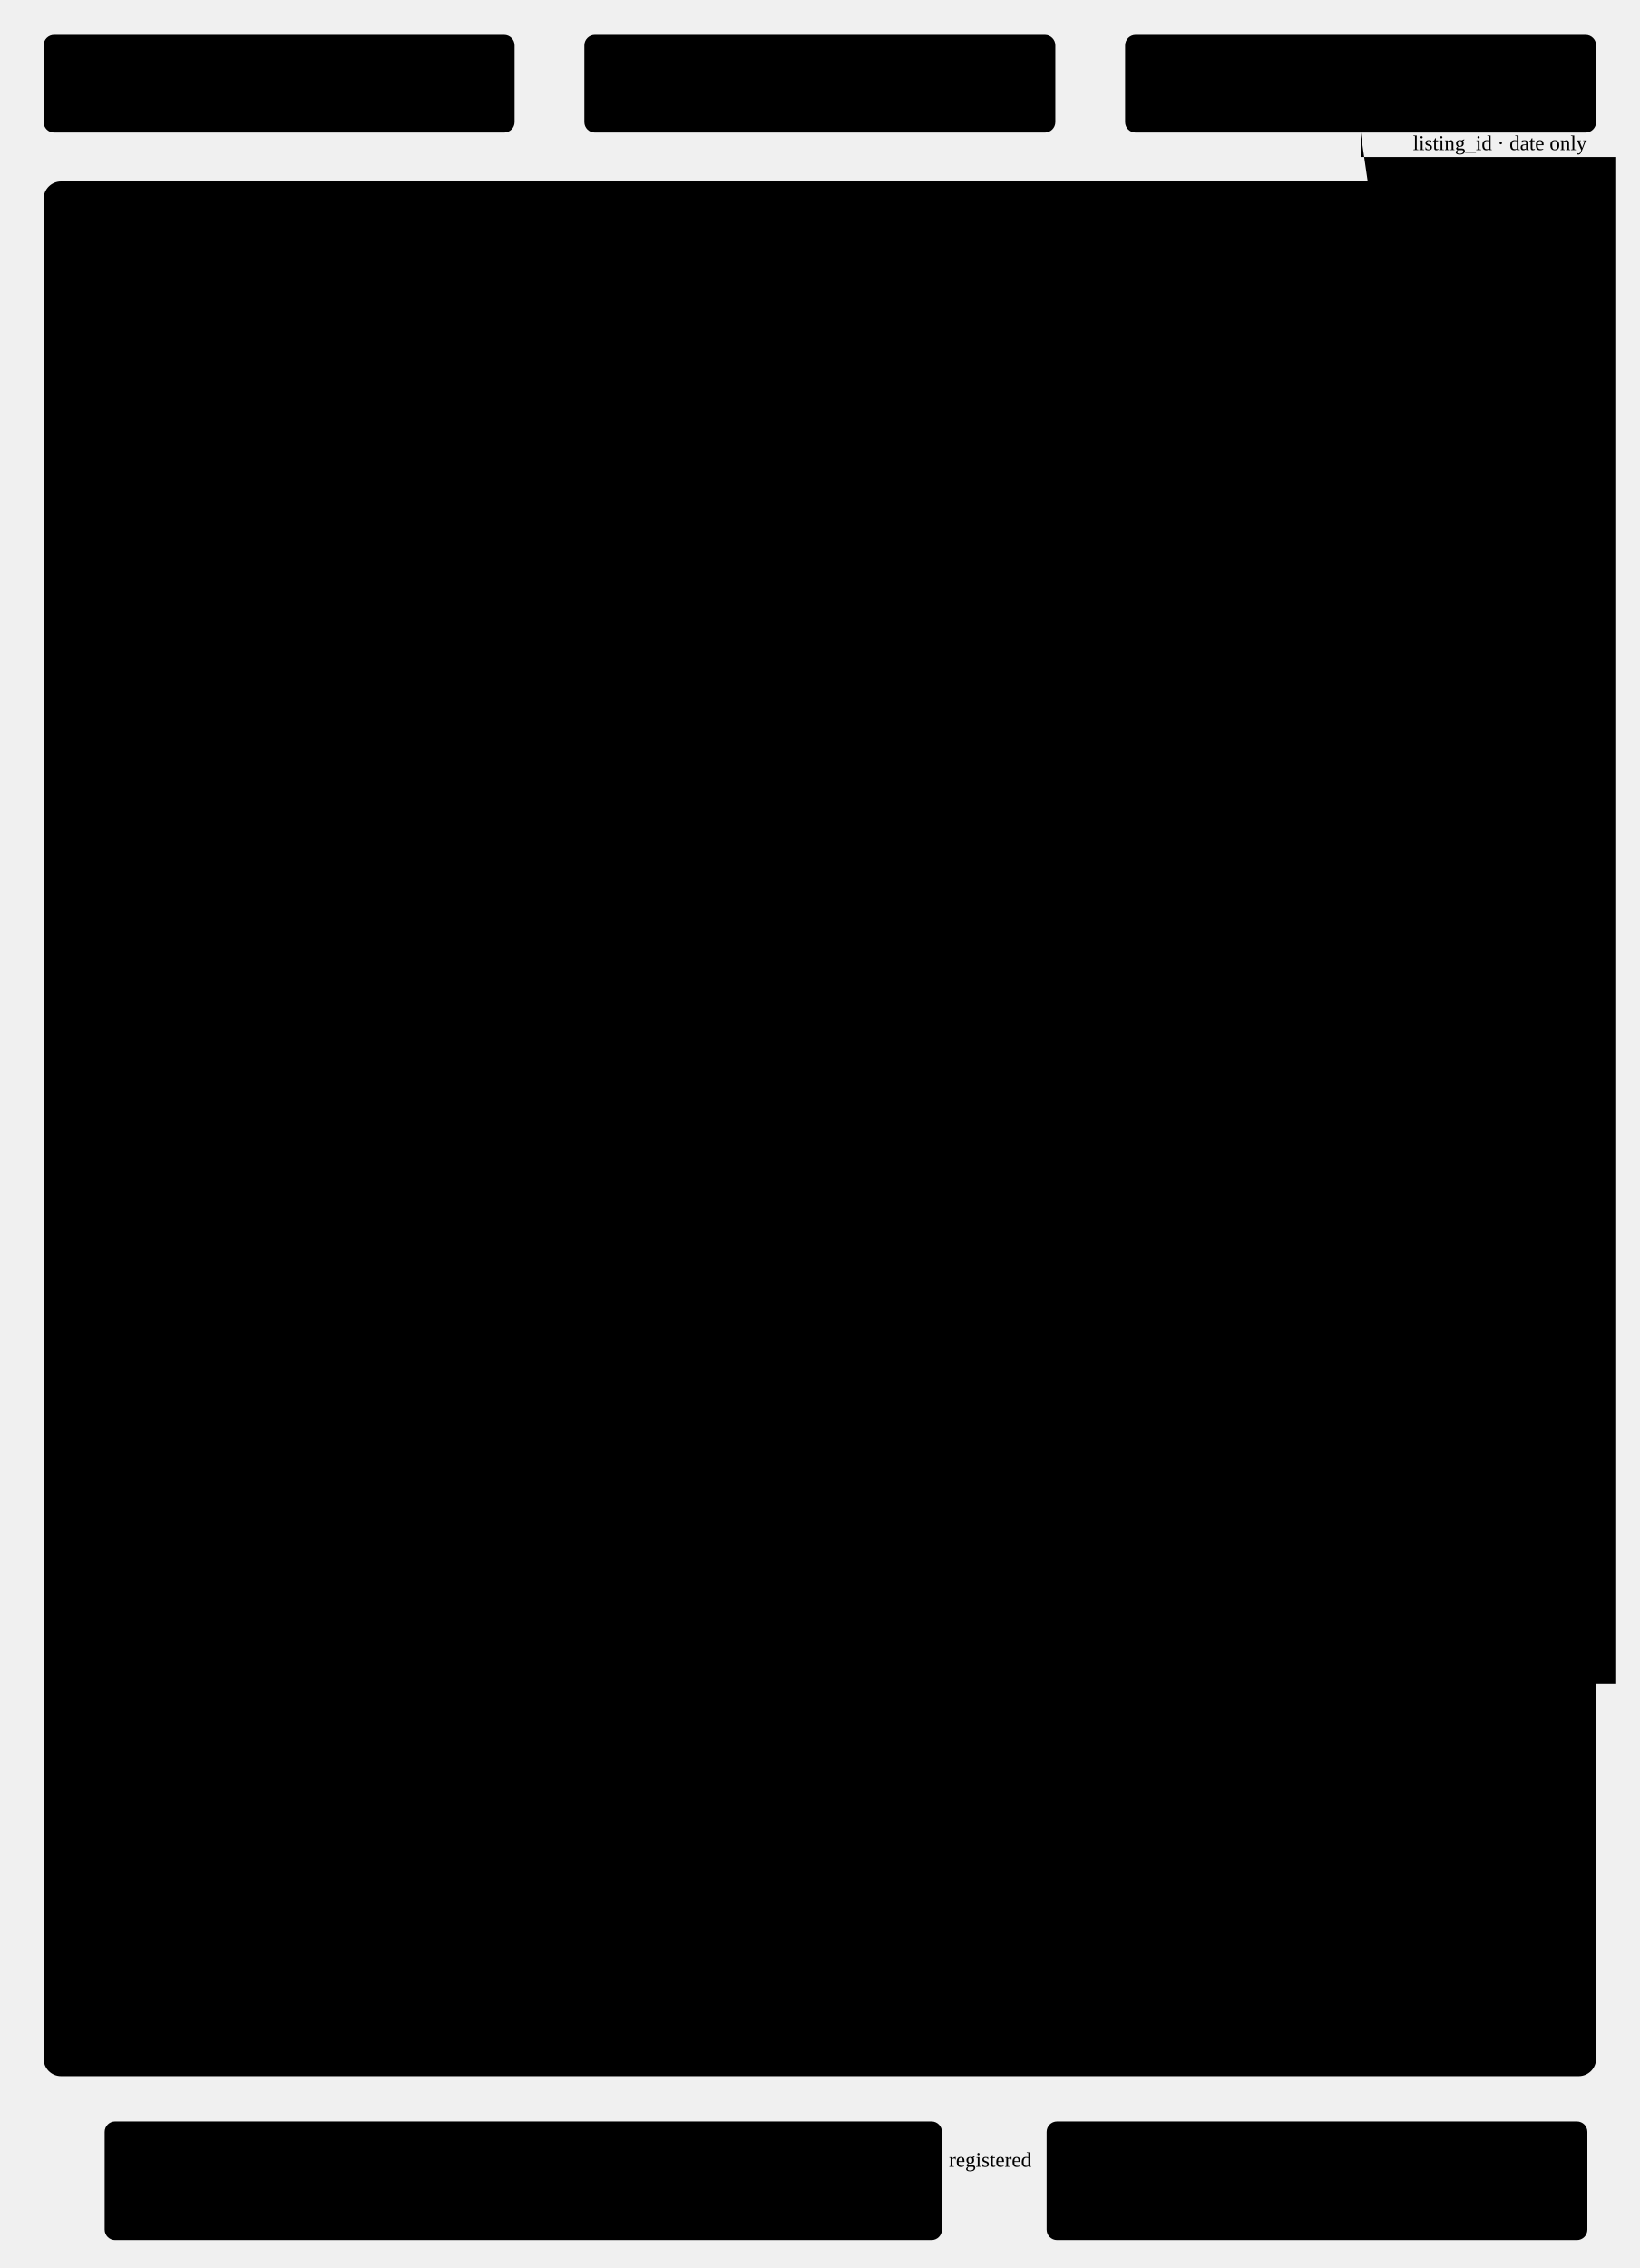
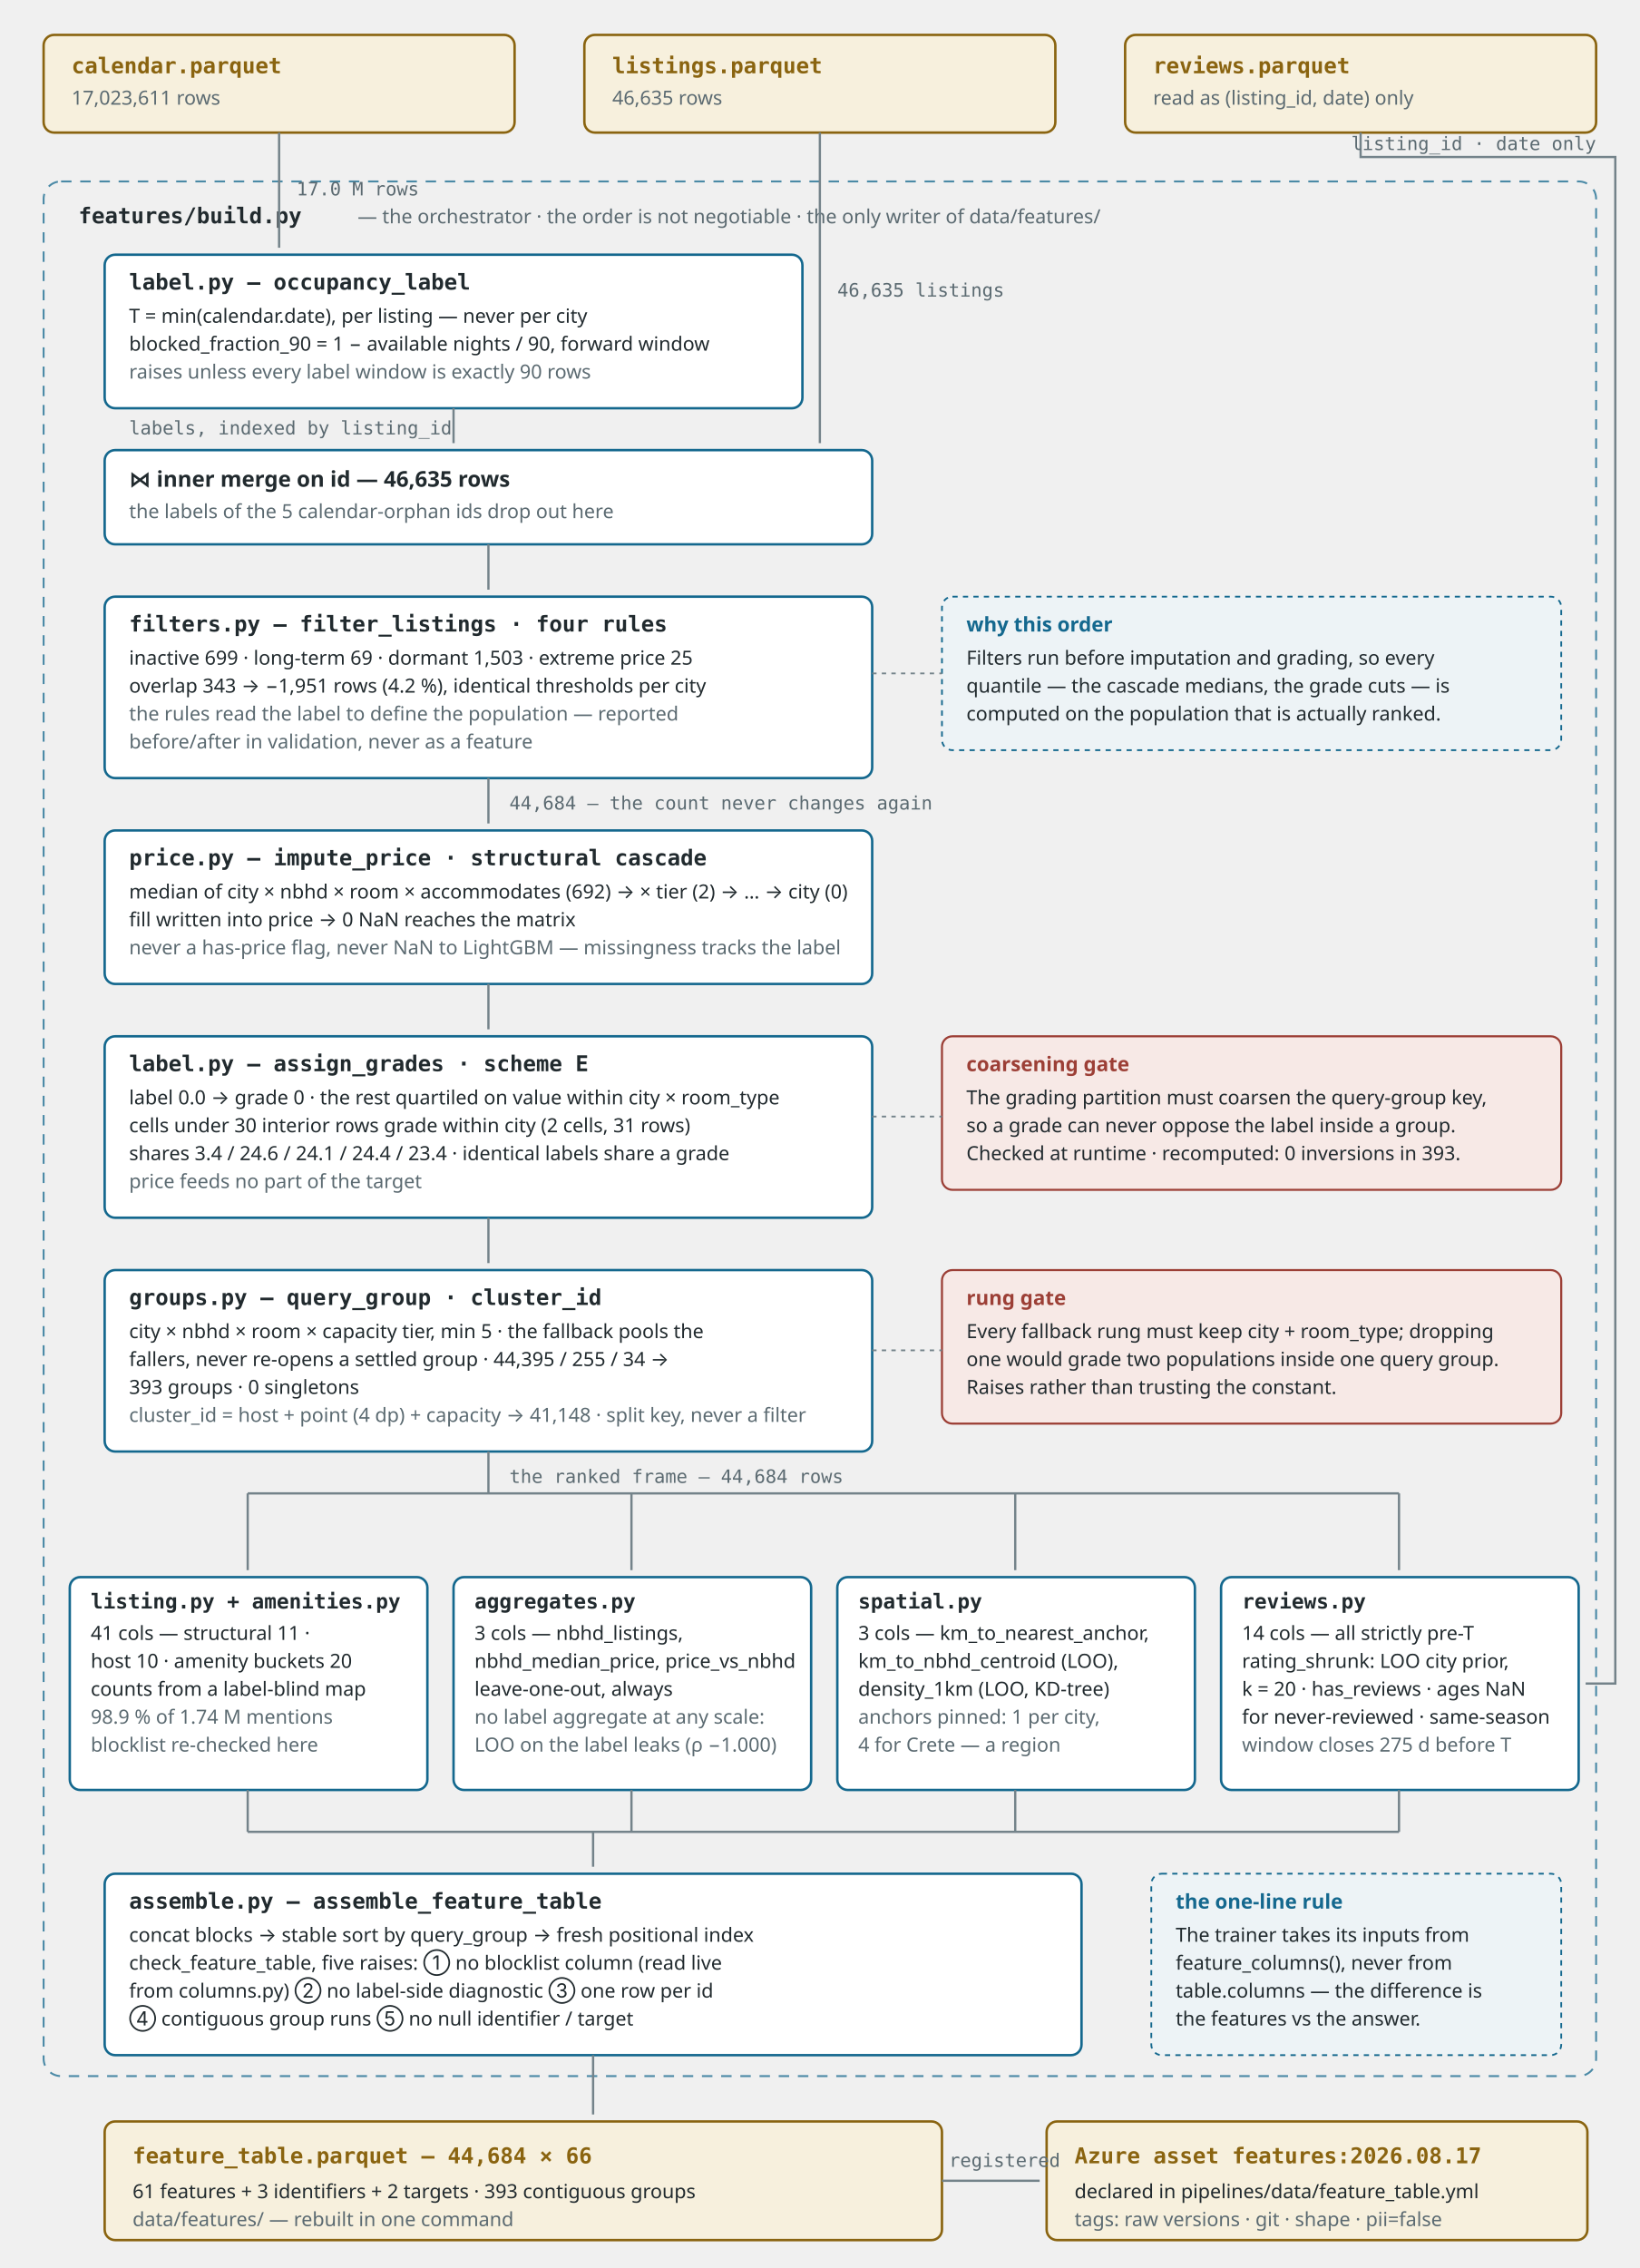
- <svg width="940" height="1300" viewBox="0 0 940 1300" role="img" aria-label="The features/build.py orchestrator chains label, filters, price imputation, grading and grouping, fans out into four feature blocks, assembles and checks the matrix, and writes the feature table that is registered as an Azure data asset.">
+ <svg xmlns="http://www.w3.org/2000/svg" width="940" height="1300" viewBox="0 0 940 1300" role="img" aria-label="The features/build.py orchestrator chains label, filters, price imputation, grading and grouping, fans out into four feature blocks, assembles and checks the matrix, and writes the feature table that is registered as an Azure data asset.">
+   <style>
+ :root {
+     --bg: #f5f6f4;
+     --surface: #ffffff;
+     --ink: #212a2e;
+     --muted: #5b6a71;
+     --line: #d8dedb;
+     --flow: #74838a;
+     --accent: #14688e;
+     --accent-tint: #edf3f6;
+     --artifact: #8a6410;
+     --artifact-tint: #f7f0dd;
+     --gate: #9c3f36;
+     --gate-tint: #f7e9e6;
+     --ok: #2e7d4f;
+     --ok-tint: #e7f1ea;
+     --warn: #a3660f;
+     --warn-tint: #f7efdc;
+     --display: "Avenir Next", "Avenir", "Segoe UI", system-ui, -apple-system, sans-serif;
+     --body: "Avenir Next", "Avenir", "Segoe UI", system-ui, -apple-system, sans-serif;
+     --mono: ui-monospace, "SF Mono", "Cascadia Code", Menlo, Consolas, monospace;
+   }
+ 
+   * { box-sizing: border-box; }
+   body {
+     background: #f5f6f4;
+     color: #212a2e;
+     font-family: "Avenir Next", "Avenir", "Segoe UI", system-ui, -apple-system, sans-serif;
+     font-size: 15.5px;
+     line-height: 1.55;
+     margin: 0;
+     padding: 0 20px 64px;
+   }
+   .wrap { max-width: 1060px; margin: 0 auto; }
+ 
+   header.masthead { padding: 44px 0 8px; border-bottom: 2px solid #212a2e; }
+   .eyebrow {
+     font-family: ui-monospace, "SF Mono", "Cascadia Code", Menlo, Consolas, monospace;
+     font-size: 11.5px;
+     letter-spacing: 0.14em;
+     text-transform: uppercase;
+     color: #14688e;
+   }
+   h1 {
+     font-family: "Avenir Next", "Avenir", "Segoe UI", system-ui, -apple-system, sans-serif;
+     font-size: clamp(30px, 5vw, 42px);
+     font-weight: 700;
+     letter-spacing: -0.01em;
+     margin: 6px 0 10px;
+     text-wrap: balance;
+   }
+   .standfirst { max-width: 68ch; color: #5b6a71; margin: 0 0 18px; }
+   .stamps { display: flex; flex-wrap: wrap; gap: 8px; margin: 0 0 22px; }
+   .stamp {
+     font-family: ui-monospace, "SF Mono", "Cascadia Code", Menlo, Consolas, monospace;
+     font-size: 11.5px;
+     padding: 4px 10px;
+     border: 1px solid #d8dedb;
+     border-radius: 999px;
+     background: #ffffff;
+     color: #5b6a71;
+     white-space: nowrap;
+   }
+   .stamp.good { border-color: #2e7d4f; color: #2e7d4f; background: #e7f1ea; }
+ 
+   section { margin-top: 44px; }
+   .kicker {
+     font-family: ui-monospace, "SF Mono", "Cascadia Code", Menlo, Consolas, monospace;
+     font-size: 11.5px;
+     letter-spacing: 0.14em;
+     text-transform: uppercase;
+     color: #14688e;
+     margin: 0 0 4px;
+   }
+   h2 {
+     font-family: "Avenir Next", "Avenir", "Segoe UI", system-ui, -apple-system, sans-serif;
+     font-size: 24px;
+     font-weight: 700;
+     margin: 0 0 8px;
+     text-wrap: balance;
+   }
+   section &gt; p { max-width: 70ch; }
+   p.note { color: #5b6a71; font-size: 14px; max-width: 76ch; }
+ 
+   figure { margin: 18px 0 0; }
+   .scroll { overflow-x: auto; padding-bottom: 6px; }
+   .scroll svg { min-width: 900px; width: 100%; height: auto; display: block; }
+   figcaption { font-size: 13.5px; color: #5b6a71; max-width: 78ch; margin-top: 8px; }
+ 
+   /* SVG vocabulary */
+   .box-mod  { fill: #ffffff; stroke: #14688e; stroke-width: 1.4; }
+   .box-art  { fill: #f7f0dd; stroke: #8a6410; stroke-width: 1.4; }
+   .box-gate { fill: #f7e9e6; stroke: #9c3f36; stroke-width: 1.2; }
+   .box-note { fill: #edf3f6; stroke: #14688e; stroke-width: 1; stroke-dasharray: 3 3; }
+   .cnt      { fill: none; stroke: #14688e; stroke-width: 1.1; stroke-dasharray: 6 5; opacity: 0.75; }
+   .flow     { stroke: #74838a; stroke-width: 1.3; fill: none; }
+   .tie      { stroke: #74838a; stroke-width: 1; stroke-dasharray: 2.5 3; fill: none; }
+   #arrowhead path { fill: #74838a; }
+   svg text  { font-family: "Avenir Next", "Avenir", "Segoe UI", system-ui, -apple-system, sans-serif; fill: #212a2e; }
+   .st  { font-size: 12.5px; font-weight: 600; font-family: ui-monospace, "SF Mono", "Cascadia Code", Menlo, Consolas, monospace; }
+   .st-plain { font-size: 12.5px; font-weight: 600; }
+   .sl  { font-size: 11.2px; }
+   .sm  { font-size: 11.2px; fill: #5b6a71; }
+   .lab { font-size: 10.6px; fill: #5b6a71; font-family: ui-monospace, "SF Mono", "Cascadia Code", Menlo, Consolas, monospace; }
+   .cap { font-size: 11.4px; fill: #5b6a71; }
+   .gt  { fill: #9c3f36; font-weight: 600; font-size: 11.6px; }
+   .at  { fill: #8a6410; }
+   .nt  { fill: #14688e; font-weight: 600; font-size: 11.6px; }
+ 
+   /* Column census bar */
+   .census { margin-top: 16px; }
+   .bar { display: flex; height: 40px; border: 1px solid #d8dedb; border-radius: 6px; overflow: hidden; background: #ffffff; }
+   .seg { min-width: 14px; border-right: 1px solid #f5f6f4; }
+   .seg:last-child { border-right: none; }
+   .legend { display: flex; flex-wrap: wrap; gap: 6px 18px; margin-top: 10px; font-size: 13px; }
+   .legend span { display: inline-flex; align-items: center; gap: 7px; color: #5b6a71; }
+   .legend i { width: 12px; height: 12px; border-radius: 3px; display: inline-block; }
+   .legend b { color: #212a2e; font-weight: 600; font-variant-numeric: tabular-nums; }
+ 
+   table { border-collapse: collapse; width: 100%; font-size: 13.5px; margin-top: 14px; }
+   .tablewrap { overflow-x: auto; }
+   th {
+     text-align: left; font-family: ui-monospace, "SF Mono", "Cascadia Code", Menlo, Consolas, monospace; font-size: 11px; letter-spacing: 0.1em;
+     text-transform: uppercase; color: #5b6a71; font-weight: 600;
+     padding: 8px 14px 8px 0; border-bottom: 2px solid #212a2e;
+   }
+   td { padding: 8px 14px 8px 0; border-bottom: 1px solid #d8dedb; vertical-align: top; }
+   td.mono, .mono { font-family: ui-monospace, "SF Mono", "Cascadia Code", Menlo, Consolas, monospace; font-size: 12.5px; }
+   td.num { font-variant-numeric: tabular-nums; white-space: nowrap; }
+   tr.grp td {
+     border-bottom: 1px solid #d8dedb; padding-top: 18px;
+     font-family: ui-monospace, "SF Mono", "Cascadia Code", Menlo, Consolas, monospace; font-size: 11px; letter-spacing: 0.12em;
+     text-transform: uppercase; color: #14688e; font-weight: 600;
+   }
+   .ok-mark { color: #2e7d4f; font-weight: 700; }
+ 
+   .findings { display: grid; gap: 12px; margin-top: 16px; }
+   .finding {
+     border: 1px solid #d8dedb; border-left: 4px solid #a3660f;
+     background: #ffffff; border-radius: 6px; padding: 12px 16px; font-size: 14px;
+   }
+   .finding b { font-family: ui-monospace, "SF Mono", "Cascadia Code", Menlo, Consolas, monospace; font-size: 12.5px; }
+   .finding p { margin: 6px 0 0; color: #5b6a71; max-width: 90ch; }
+ 
+   .cmds { background: #ffffff; border: 1px solid #d8dedb; border-radius: 6px;
+           padding: 14px 18px; font-family: ui-monospace, "SF Mono", "Cascadia Code", Menlo, Consolas, monospace; font-size: 12.5px; line-height: 1.9;
+           overflow-x: auto; margin-top: 14px; white-space: pre; }
+   .cmds i { color: #5b6a71; font-style: normal; }
+ 
+   footer { margin-top: 52px; padding-top: 16px; border-top: 1px solid #d8dedb;
+            font-size: 13px; color: #5b6a71; }
+   a { color: #14688e; }
+   a:focus-visible { outline: 2px solid #14688e; outline-offset: 2px; }
+ </style>
  <rect class="box-art" x="25" y="20" width="270" height="56" rx="6" />
  <text class="st at" x="41" y="42">calendar.parquet</text>
  <text class="sm" x="41" y="60">17,023,611 rows</text>
  <rect class="box-art" x="335" y="20" width="270" height="56" rx="6" />
  <text class="st at" x="351" y="42">listings.parquet</text>
  <text class="sm" x="351" y="60">46,635 rows</text>
  <rect class="box-art" x="645" y="20" width="270" height="56" rx="6" />
  <text class="st at" x="661" y="42">reviews.parquet</text>
  <text class="sm" x="661" y="60">read as (listing_id, date) only</text>
  <rect class="cnt" x="25" y="104" width="890" height="1086" rx="10" />
  <text class="st" x="45" y="128">features/build.py</text>
  <text class="sm" x="205" y="128">— the orchestrator · the order is not negotiable · the only writer of data/features/</text>
  <line class="flow" x1="160" y1="76" x2="160" y2="142" marker-end="url(#arrowhead)" />
  <text class="lab" x="170" y="112">17.0 M rows</text>
  <line class="flow" x1="470" y1="76" x2="470" y2="254" marker-end="url(#arrowhead)" />
  <text class="lab" x="480" y="170">46,635 listings</text>
  <rect class="box-mod" x="60" y="146" width="400" height="88" rx="6" />
  <text class="st" x="74" y="166">label.py — occupancy_label</text>
  <text class="sl" x="74" y="185">T = min(calendar.date), per listing — never per city</text>
  <text class="sl" x="74" y="201">blocked_fraction_90 = 1 − available nights / 90, forward window</text>
  <text class="sm" x="74" y="217">raises unless every label window is exactly 90 rows</text>
  <line class="flow" x1="260" y1="234" x2="260" y2="254" marker-end="url(#arrowhead)" />
  <text class="lab" x="74" y="249">labels, indexed by listing_id</text>
  <rect class="box-mod" x="60" y="258" width="440" height="54" rx="6" />
  <text class="st-plain" x="74" y="279">⋈ inner merge on id — 46,635 rows</text>
  <text class="sm" x="74" y="297">the labels of the 5 calendar-orphan ids drop out here</text>
  <line class="flow" x1="280" y1="312" x2="280" y2="338" marker-end="url(#arrowhead)" />
  <rect class="box-mod" x="60" y="342" width="440" height="104" rx="6" />
  <text class="st" x="74" y="362">filters.py — filter_listings · four rules</text>
  <text class="sl" x="74" y="381">inactive 699 · long-term 69 · dormant 1,503 · extreme price 25</text>
  <text class="sl" x="74" y="397">overlap 343 → −1,951 rows (4.2 %), identical thresholds per city</text>
  <text class="sm" x="74" y="413">the rules read the label to define the population — reported</text>
  <text class="sm" x="74" y="429">before/after in validation, never as a feature</text>
  <line class="flow" x1="280" y1="446" x2="280" y2="472" marker-end="url(#arrowhead)" />
  <text class="lab" x="292" y="464">44,684 — the count never changes again</text>
  <rect class="box-mod" x="60" y="476" width="440" height="88" rx="6" />
  <text class="st" x="74" y="496">price.py — impute_price · structural cascade</text>
  <text class="sl" x="74" y="515">median of city × nbhd × room × accommodates (692) → × tier (2) → … → city (0)</text>
  <text class="sl" x="74" y="531">fill written into price → 0 NaN reaches the matrix</text>
  <text class="sm" x="74" y="547">never a has-price flag, never NaN to LightGBM — missingness tracks the label</text>
  <line class="flow" x1="280" y1="564" x2="280" y2="590" marker-end="url(#arrowhead)" />
  <rect class="box-mod" x="60" y="594" width="440" height="104" rx="6" />
  <text class="st" x="74" y="614">label.py — assign_grades · scheme E</text>
  <text class="sl" x="74" y="633">label 0.0 → grade 0 · the rest quartiled on value within city × room_type</text>
  <text class="sl" x="74" y="649">cells under 30 interior rows grade within city (2 cells, 31 rows)</text>
  <text class="sl" x="74" y="665">shares 3.4 / 24.6 / 24.1 / 24.4 / 23.4 · identical labels share a grade</text>
  <text class="sm" x="74" y="681">price feeds no part of the target</text>
  <line class="flow" x1="280" y1="698" x2="280" y2="724" marker-end="url(#arrowhead)" />
  <rect class="box-mod" x="60" y="728" width="440" height="104" rx="6" />
  <text class="st" x="74" y="748">groups.py — query_group · cluster_id</text>
  <text class="sl" x="74" y="767">city × nbhd × room × capacity tier, min 5 · the fallback pools the</text>
  <text class="sl" x="74" y="783">fallers, never re-opens a settled group · 44,395 / 255 / 34 →</text>
  <text class="sl" x="74" y="799">393 groups · 0 singletons</text>
  <text class="sm" x="74" y="815">cluster_id = host + point (4 dp) + capacity → 41,148 · split key, never a filter</text>
  <rect class="box-note" x="540" y="342" width="355" height="88" rx="6" />
  <text class="nt" x="554" y="362">why this order</text>
  <text class="sl" x="554" y="381">Filters run before imputation and grading, so every</text>
  <text class="sl" x="554" y="397">quantile — the cascade medians, the grade cuts — is</text>
  <text class="sl" x="554" y="413">computed on the population that is actually ranked.</text>
  <line class="tie" x1="500" y1="386" x2="540" y2="386" />
  <rect class="box-gate" x="540" y="594" width="355" height="88" rx="6" />
  <text class="gt" x="554" y="614">coarsening gate</text>
  <text class="sl" x="554" y="633">The grading partition must coarsen the query-group key,</text>
  <text class="sl" x="554" y="649">so a grade can never oppose the label inside a group.</text>
  <text class="sl" x="554" y="665">Checked at runtime · recomputed: 0 inversions in 393.</text>
  <line class="tie" x1="500" y1="640" x2="540" y2="640" />
  <rect class="box-gate" x="540" y="728" width="355" height="88" rx="6" />
  <text class="gt" x="554" y="748">rung gate</text>
  <text class="sl" x="554" y="767">Every fallback rung must keep city + room_type; dropping</text>
  <text class="sl" x="554" y="783">one would grade two populations inside one query group.</text>
  <text class="sl" x="554" y="799">Raises rather than trusting the constant.</text>
  <line class="tie" x1="500" y1="774" x2="540" y2="774" />
  <line class="flow" x1="280" y1="832" x2="280" y2="856" />
  <line class="flow" x1="142" y1="856" x2="802" y2="856" />
  <line class="flow" x1="142" y1="856" x2="142" y2="900" marker-end="url(#arrowhead)" />
  <line class="flow" x1="362" y1="856" x2="362" y2="900" marker-end="url(#arrowhead)" />
  <line class="flow" x1="582" y1="856" x2="582" y2="900" marker-end="url(#arrowhead)" />
  <line class="flow" x1="802" y1="856" x2="802" y2="900" marker-end="url(#arrowhead)" />
  <text class="lab" x="292" y="850">the ranked frame — 44,684 rows</text>
  <rect class="box-mod" x="40" y="904" width="205" height="122" rx="6" />
  <text class="st" x="52" y="922" style="font-size:11.8px">listing.py + amenities.py</text>
  <text class="sl" x="52" y="940">41 cols — structural 11 ·</text>
  <text class="sl" x="52" y="956">host 10 · amenity buckets 20</text>
  <text class="sl" x="52" y="972">counts from a label-blind map</text>
  <text class="sm" x="52" y="988">98.9 % of 1.74 M mentions</text>
  <text class="sm" x="52" y="1004">blocklist re-checked here</text>
  <rect class="box-mod" x="260" y="904" width="205" height="122" rx="6" />
  <text class="st" x="272" y="922" style="font-size:11.8px">aggregates.py</text>
  <text class="sl" x="272" y="940">3 cols — nbhd_listings,</text>
  <text class="sl" x="272" y="956">nbhd_median_price, price_vs_nbhd</text>
  <text class="sl" x="272" y="972">leave-one-out, always</text>
  <text class="sm" x="272" y="988">no label aggregate at any scale:</text>
  <text class="sm" x="272" y="1004">LOO on the label leaks (ρ −1.000)</text>
  <rect class="box-mod" x="480" y="904" width="205" height="122" rx="6" />
  <text class="st" x="492" y="922" style="font-size:11.8px">spatial.py</text>
  <text class="sl" x="492" y="940">3 cols — km_to_nearest_anchor,</text>
  <text class="sl" x="492" y="956">km_to_nbhd_centroid (LOO),</text>
  <text class="sl" x="492" y="972">density_1km (LOO, KD-tree)</text>
  <text class="sm" x="492" y="988">anchors pinned: 1 per city,</text>
  <text class="sm" x="492" y="1004">4 for Crete — a region</text>
  <rect class="box-mod" x="700" y="904" width="205" height="122" rx="6" />
  <text class="st" x="712" y="922" style="font-size:11.8px">reviews.py</text>
  <text class="sl" x="712" y="940">14 cols — all strictly pre-T</text>
  <text class="sl" x="712" y="956">rating_shrunk: LOO city prior,</text>
  <text class="sl" x="712" y="972">k = 20 · has_reviews · ages NaN</text>
  <text class="sl" x="712" y="988">for never-reviewed · same-season</text>
  <text class="sm" x="712" y="1004">window closes 275 d before T</text>
  <polyline class="flow" points="780,76 780,90 926,90 926,965 909,965" marker-end="url(#arrowhead)" />
-   <text class="lab" x="810" y="86">listing_id · date only</text>
+   <text class="lab" x="915" y="86" text-anchor="end">listing_id · date only</text>
  <line class="flow" x1="142" y1="1026" x2="142" y2="1050" />
  <line class="flow" x1="362" y1="1026" x2="362" y2="1050" />
  <line class="flow" x1="582" y1="1026" x2="582" y2="1050" />
  <line class="flow" x1="802" y1="1026" x2="802" y2="1050" />
  <line class="flow" x1="142" y1="1050" x2="802" y2="1050" />
  <line class="flow" x1="340" y1="1050" x2="340" y2="1070" marker-end="url(#arrowhead)" />
  <rect class="box-mod" x="60" y="1074" width="560" height="104" rx="6" />
  <text class="st" x="74" y="1094">assemble.py — assemble_feature_table</text>
  <text class="sl" x="74" y="1113">concat blocks → stable sort by query_group → fresh positional index</text>
  <text class="sl" x="74" y="1129">check_feature_table, five raises: ① no blocklist column (read live</text>
-   <text class="sl" x="74" y="1145">from columns.py) ② no phase-1 diagnostic ③ one row per id</text>
+   <text class="sl" x="74" y="1145">from columns.py) ② no label-side diagnostic ③ one row per id</text>
  <text class="sl" x="74" y="1161">④ contiguous group runs ⑤ no null identifier / target</text>
  <rect class="box-note" x="660" y="1074" width="235" height="104" rx="6" />
  <text class="nt" x="674" y="1094">the one-line rule</text>
  <text class="sl" x="674" y="1113">The trainer takes its inputs from</text>
  <text class="sl" x="674" y="1129">feature_columns(), never from</text>
  <text class="sl" x="674" y="1145">table.columns — the difference is</text>
  <text class="sl" x="674" y="1161">the features vs the answer.</text>
  <line class="flow" x1="340" y1="1178" x2="340" y2="1212" marker-end="url(#arrowhead)" />
  <rect class="box-art" x="60" y="1216" width="480" height="68" rx="6" />
  <text class="st at" x="76" y="1240">feature_table.parquet — 44,684 × 66</text>
  <text class="sl" x="76" y="1260">61 features + 3 identifiers + 2 targets · 393 contiguous groups</text>
  <text class="sm" x="76" y="1276">data/features/ — rebuilt in one command</text>
  <rect class="box-art" x="600" y="1216" width="310" height="68" rx="6" />
  <text class="st at" x="616" y="1240">Azure asset features:2026.08.17</text>
  <text class="sl" x="616" y="1260">declared in pipelines/data/feature_table.yml</text>
  <text class="sm" x="616" y="1276">tags: raw versions · git · shape · pii=false</text>
  <line class="flow" x1="540" y1="1250" x2="596" y2="1250" marker-end="url(#arrowhead)" />
  <text class="lab" x="544" y="1242">registered</text>
</svg>
